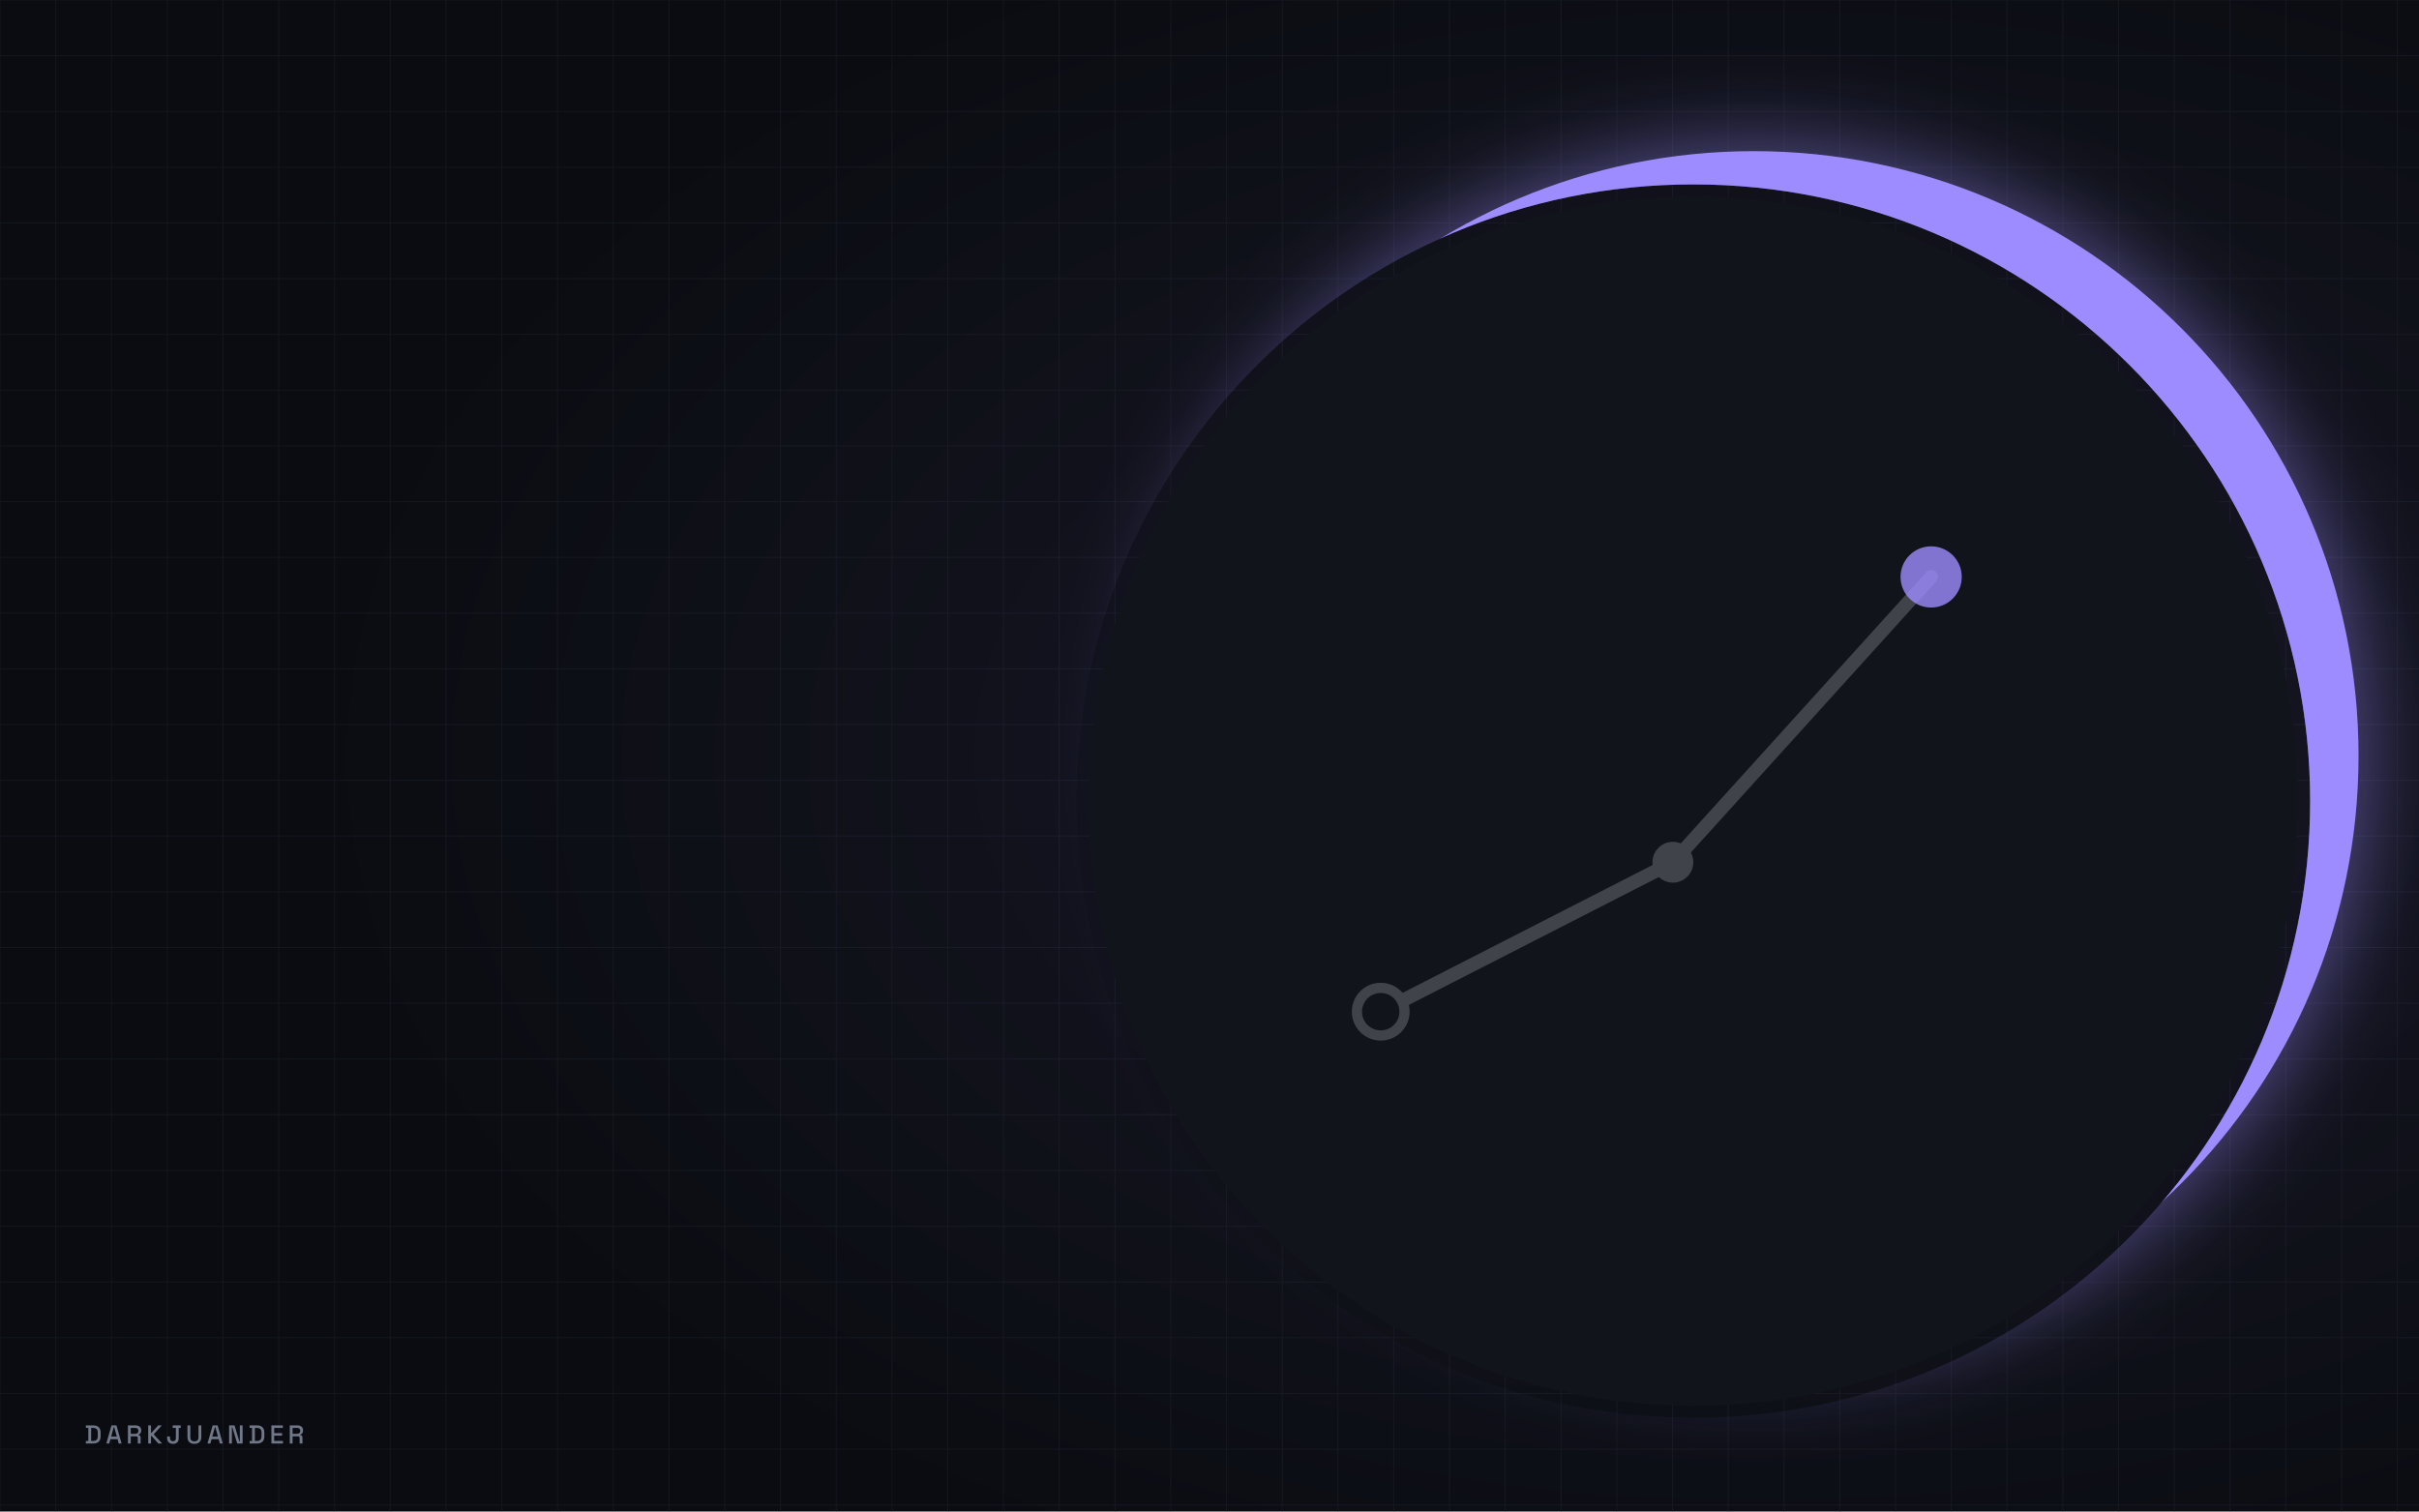
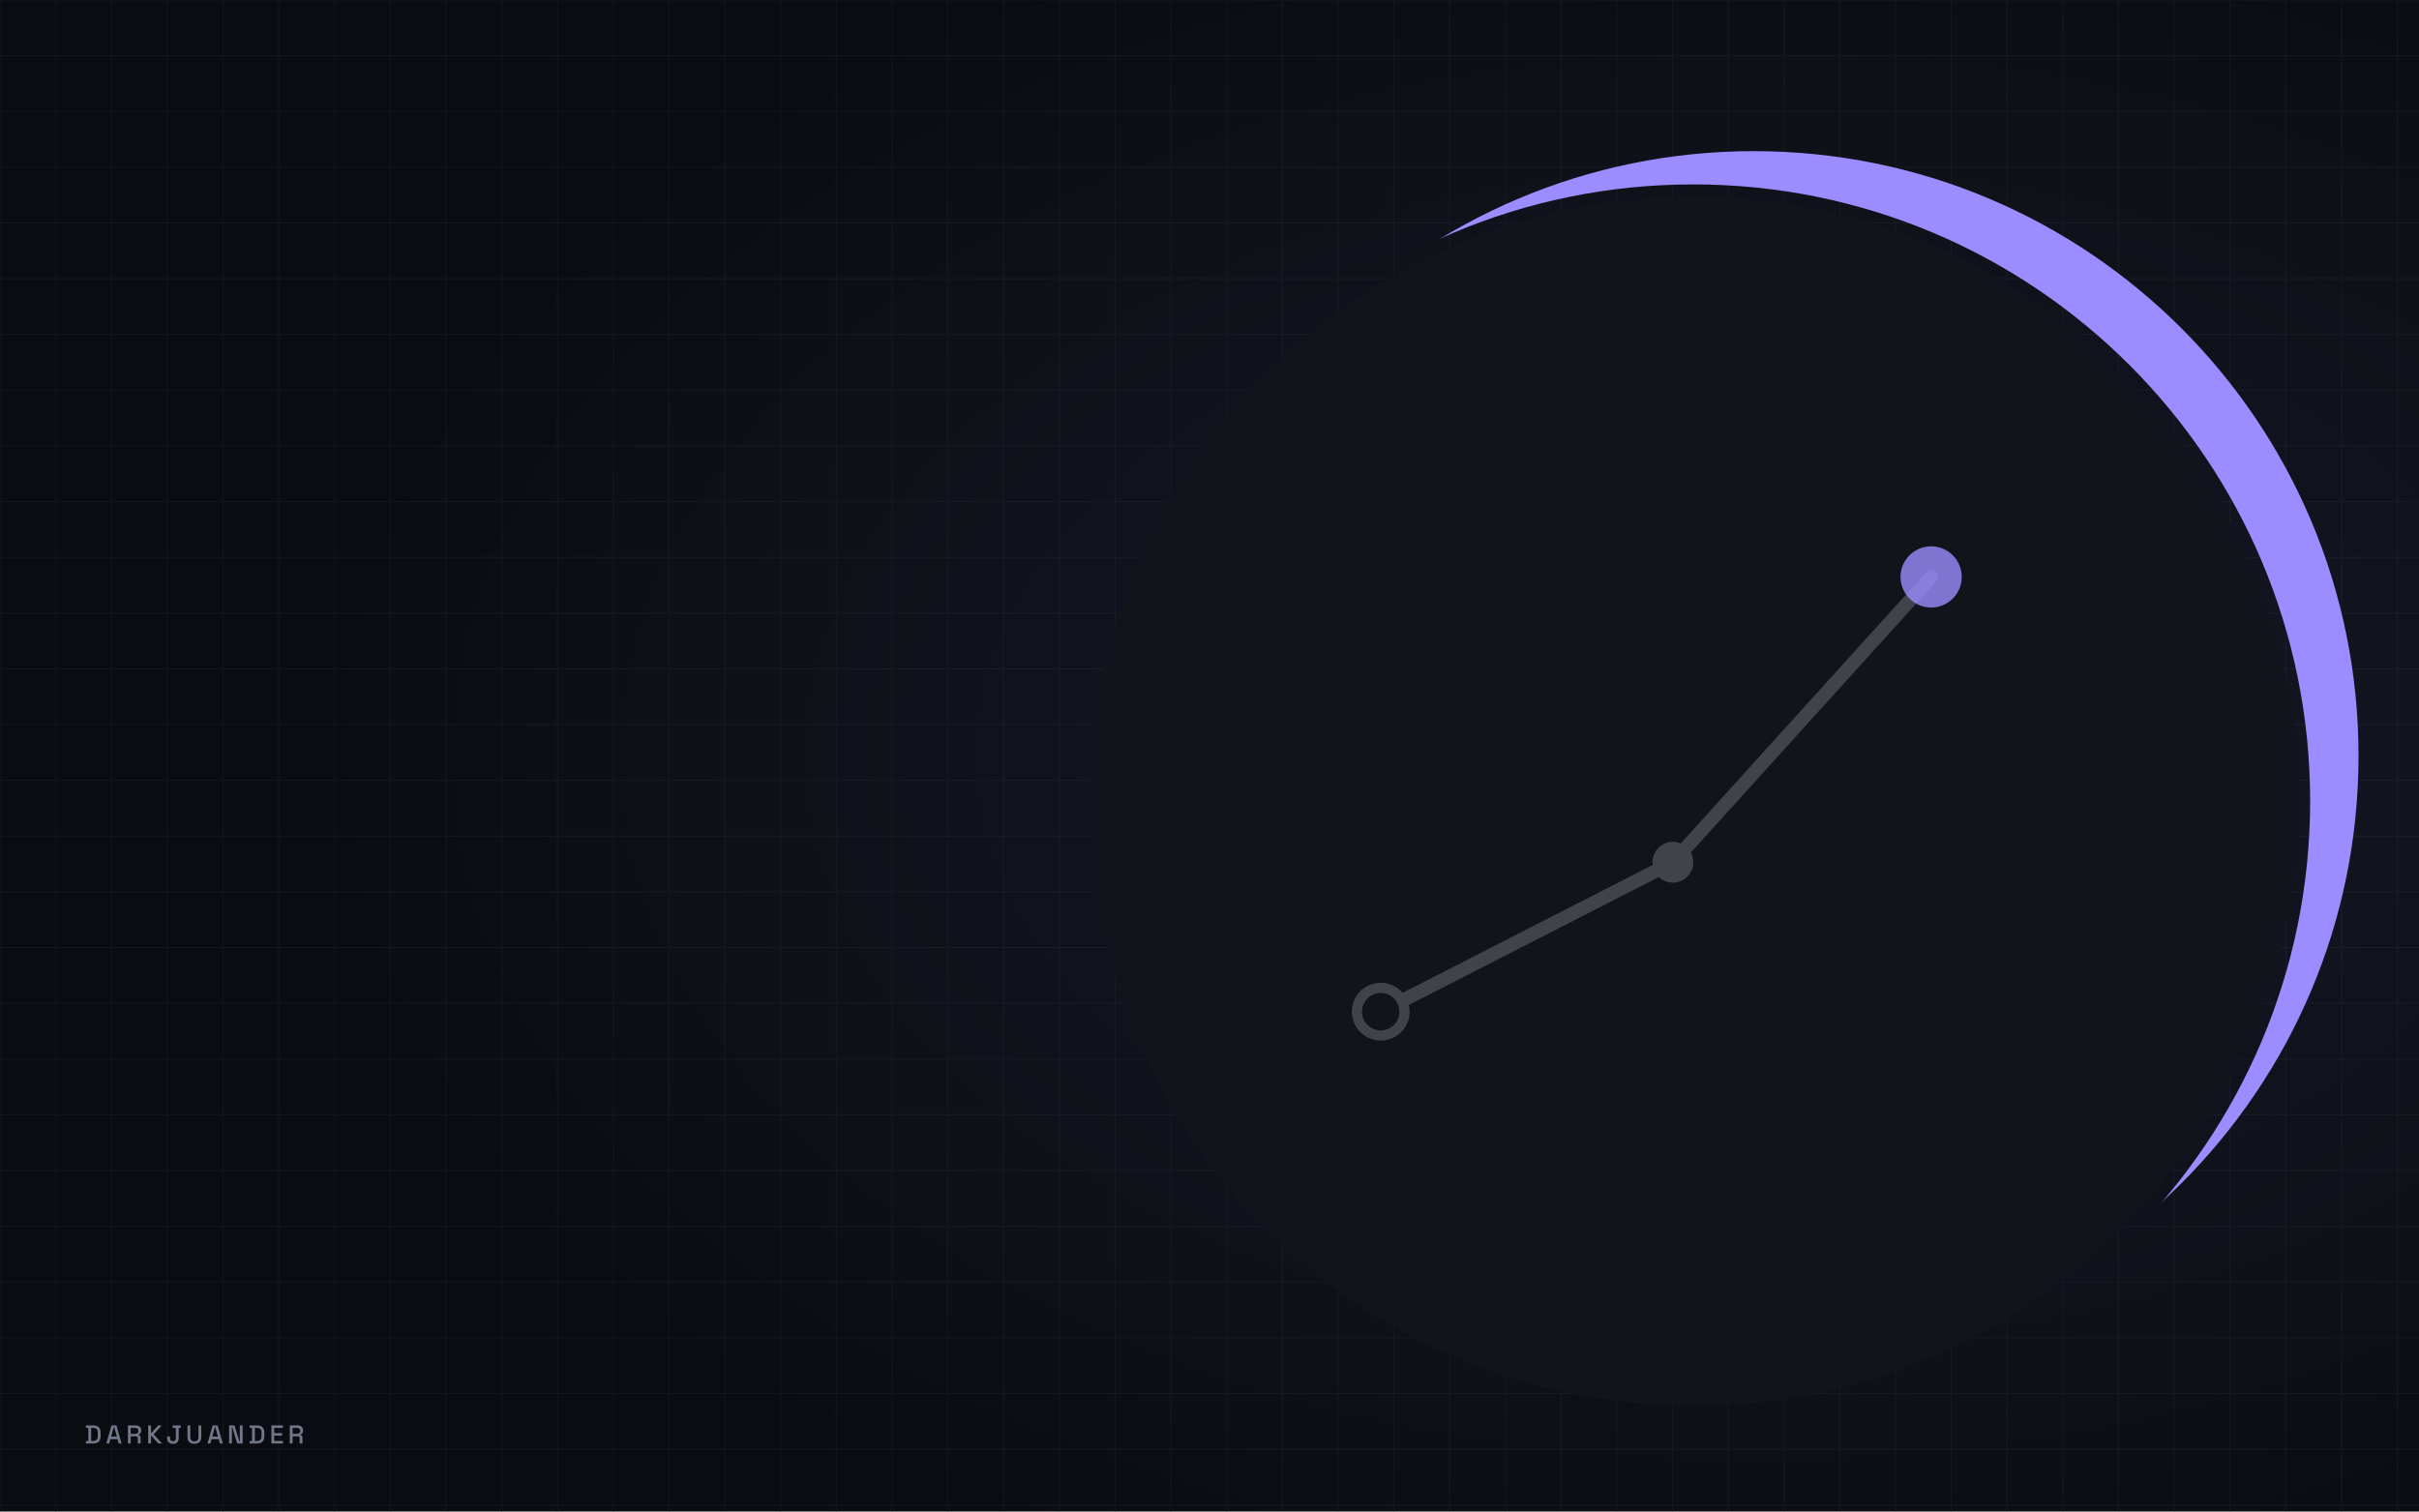
<svg xmlns="http://www.w3.org/2000/svg" viewBox="0 0 2560.0 1600.0" width="2560" height="1600">
  <defs>
    <mask id="wp50c" maskUnits="userSpaceOnUse" x="0" y="0" width="2560" height="1600">
      <rect width="2560" height="1600" fill="#fff" />
      <circle cx="1792.0" cy="848.0" r="652.8" fill="#000" />
    </mask>
-     <filter id="wp50b" x="-50%" y="-50%" width="200%" height="200%">
-       <feGaussianBlur stdDeviation="48.0" />
-     </filter>
    <radialGradient id="wp50g" cx="0.725" cy="0.500" r="0.6">
      <stop offset="0" stop-color="#9D8CFF" stop-opacity="0.10" />
      <stop offset="1" stop-color="#9D8CFF" stop-opacity="0" />
    </radialGradient>
  </defs>
  <rect width="2560" height="1600" fill="#0A0C11" />
  <path d="M0,0 V1600 M59,0 V1600 M118,0 V1600 M177,0 V1600 M236,0 V1600 M295,0 V1600 M354,0 V1600 M413,0 V1600 M472,0 V1600 M531,0 V1600 M590,0 V1600 M649,0 V1600 M708,0 V1600 M767,0 V1600 M826,0 V1600 M885,0 V1600 M944,0 V1600 M1003,0 V1600 M1062,0 V1600 M1121,0 V1600 M1180,0 V1600 M1239,0 V1600 M1298,0 V1600 M1357,0 V1600 M1416,0 V1600 M1475,0 V1600 M1534,0 V1600 M1593,0 V1600 M1652,0 V1600 M1711,0 V1600 M1770,0 V1600 M1829,0 V1600 M1888,0 V1600 M1947,0 V1600 M2006,0 V1600 M2065,0 V1600 M2124,0 V1600 M2183,0 V1600 M2242,0 V1600 M2301,0 V1600 M2360,0 V1600 M2419,0 V1600 M2478,0 V1600 M2537,0 V1600 M0,0 H2560 M0,59 H2560 M0,118 H2560 M0,177 H2560 M0,236 H2560 M0,295 H2560 M0,354 H2560 M0,413 H2560 M0,472 H2560 M0,531 H2560 M0,590 H2560 M0,649 H2560 M0,708 H2560 M0,767 H2560 M0,826 H2560 M0,885 H2560 M0,944 H2560 M0,1003 H2560 M0,1062 H2560 M0,1121 H2560 M0,1180 H2560 M0,1239 H2560 M0,1298 H2560 M0,1357 H2560 M0,1416 H2560 M0,1475 H2560 M0,1534 H2560 M0,1593 H2560" stroke="#1B2029" stroke-width="1" opacity="0.5" fill="none" />
  <rect width="2560" height="1600" fill="url(#wp50g)" />
-   <circle cx="1856.0" cy="800.0" r="640.0" fill="#9D8CFF" opacity="0.55" mask="url(#wp50c)" filter="url(#wp50b)" />
  <circle cx="1856.0" cy="800.0" r="640.0" fill="#9D8CFF" mask="url(#wp50c)" />
  <circle cx="1792.0" cy="848.0" r="640.0" fill="#11141B" />
  <g opacity="0.22">
    <polyline points="1461.2,1070.9 1770.4,912.7 2043.7,610.7" fill="none" stroke="#E6E9F0" stroke-width="14.4" stroke-linecap="round" />
    <circle cx="1461.2" cy="1070.9" r="25.2" fill="#11141B" stroke="#E6E9F0" stroke-width="10.8" />
    <circle cx="1770.4" cy="912.7" r="21.6" fill="#E6E9F0" />
  </g>
  <circle cx="2043.7" cy="610.7" r="32.4" fill="#9D8CFF" opacity="0.8" />
  <g opacity="0.8">
    <path d="M90.889 1528.0V1525.367H93.467V1511.433H90.889V1508.8H98.569Q102.409 1508.8 104.453 1510.747Q106.496 1512.695 106.496 1516.617V1520.21Q106.496 1524.133 104.453 1526.066Q102.409 1528.0 98.569 1528.0ZM96.457 1525.312H98.597Q101.093 1525.312 102.299 1524.05Q103.506 1522.789 103.506 1520.293V1516.507Q103.506 1513.984 102.299 1512.75Q101.093 1511.515 98.597 1511.515H96.457ZM112.53 1528.0 118.016 1508.8H123.227L128.686 1528.0H125.641L124.379 1523.474H116.864L115.602 1528.0ZM117.605 1520.731H123.639L120.841 1510.638H120.402ZM135.406 1528.0V1508.8H143.47Q145.253 1508.8 146.61 1509.417Q147.968 1510.034 148.722 1511.186Q149.477 1512.338 149.477 1513.929V1514.231Q149.477 1516.041 148.613 1517.125Q147.749 1518.208 146.514 1518.647V1519.086Q147.557 1519.141 148.187 1519.785Q148.818 1520.43 148.818 1521.637V1528.0H145.829V1522.048Q145.829 1521.307 145.445 1520.869Q145.061 1520.43 144.21 1520.43H138.368V1528.0ZM138.368 1517.742H143.141Q144.731 1517.742 145.609 1516.933Q146.487 1516.123 146.487 1514.725V1514.505Q146.487 1513.106 145.623 1512.297Q144.759 1511.488 143.141 1511.488H138.368ZM156.855 1528.0V1508.8H159.817V1516.782H160.256L167.415 1508.8H171.282L162.615 1518.263L171.584 1528.0H167.607L160.256 1519.854H159.817V1528.0ZM183.186 1528.384Q180.306 1528.384 178.606 1526.779Q176.905 1525.175 176.905 1522.24V1520.594H179.867V1522.24Q179.867 1523.776 180.704 1524.695Q181.541 1525.614 183.131 1525.614Q184.667 1525.614 185.408 1524.709Q186.149 1523.803 186.149 1522.24V1511.488H182.802V1508.8H191.25V1511.488H189.111V1522.24Q189.111 1525.23 187.561 1526.807Q186.011 1528.384 183.186 1528.384ZM205.733 1528.384Q203.456 1528.384 201.824 1527.561Q200.192 1526.738 199.301 1525.189Q198.409 1523.639 198.409 1521.417V1508.8H201.399V1521.499Q201.399 1523.529 202.523 1524.626Q203.648 1525.723 205.733 1525.723Q207.817 1525.723 208.942 1524.626Q210.066 1523.529 210.066 1521.499V1508.8H213.029V1521.417Q213.029 1523.639 212.151 1525.189Q211.273 1526.738 209.627 1527.561Q207.982 1528.384 205.733 1528.384ZM219.584 1528.0 225.07 1508.8H230.281L235.739 1528.0H232.695L231.433 1523.474H223.918L222.656 1528.0ZM224.658 1520.731H230.693L227.895 1510.638H227.456ZM242.459 1528.0V1508.8H248.165L253.376 1526.025H253.815V1508.8H256.75V1528.0H251.045L245.833 1510.747H245.394V1528.0ZM264.155 1528.0V1525.367H266.734V1511.433H264.155V1508.8H271.835Q275.675 1508.8 277.719 1510.747Q279.762 1512.695 279.762 1516.617V1520.21Q279.762 1524.133 277.719 1526.066Q275.675 1528.0 271.835 1528.0ZM269.723 1525.312H271.863Q274.359 1525.312 275.566 1524.05Q276.773 1522.789 276.773 1520.293V1516.507Q276.773 1513.984 275.566 1512.75Q274.359 1511.515 271.863 1511.515H269.723ZM287.223 1528.0V1508.8H299.319V1511.488H290.185V1517.001H298.551V1519.689H290.185V1525.312H299.456V1528.0ZM306.67 1528.0V1508.8H314.734Q316.517 1508.8 317.874 1509.417Q319.232 1510.034 319.986 1511.186Q320.741 1512.338 320.741 1513.929V1514.231Q320.741 1516.041 319.877 1517.125Q319.013 1518.208 317.778 1518.647V1519.086Q318.821 1519.141 319.451 1519.785Q320.082 1520.43 320.082 1521.637V1528.0H317.093V1522.048Q317.093 1521.307 316.709 1520.869Q316.325 1520.43 315.474 1520.43H309.632V1528.0ZM309.632 1517.742H314.405Q315.995 1517.742 316.873 1516.933Q317.751 1516.123 317.751 1514.725V1514.505Q317.751 1513.106 316.887 1512.297Q316.023 1511.488 314.405 1511.488H309.632Z" fill="#8A93A6" />
  </g>
</svg>
